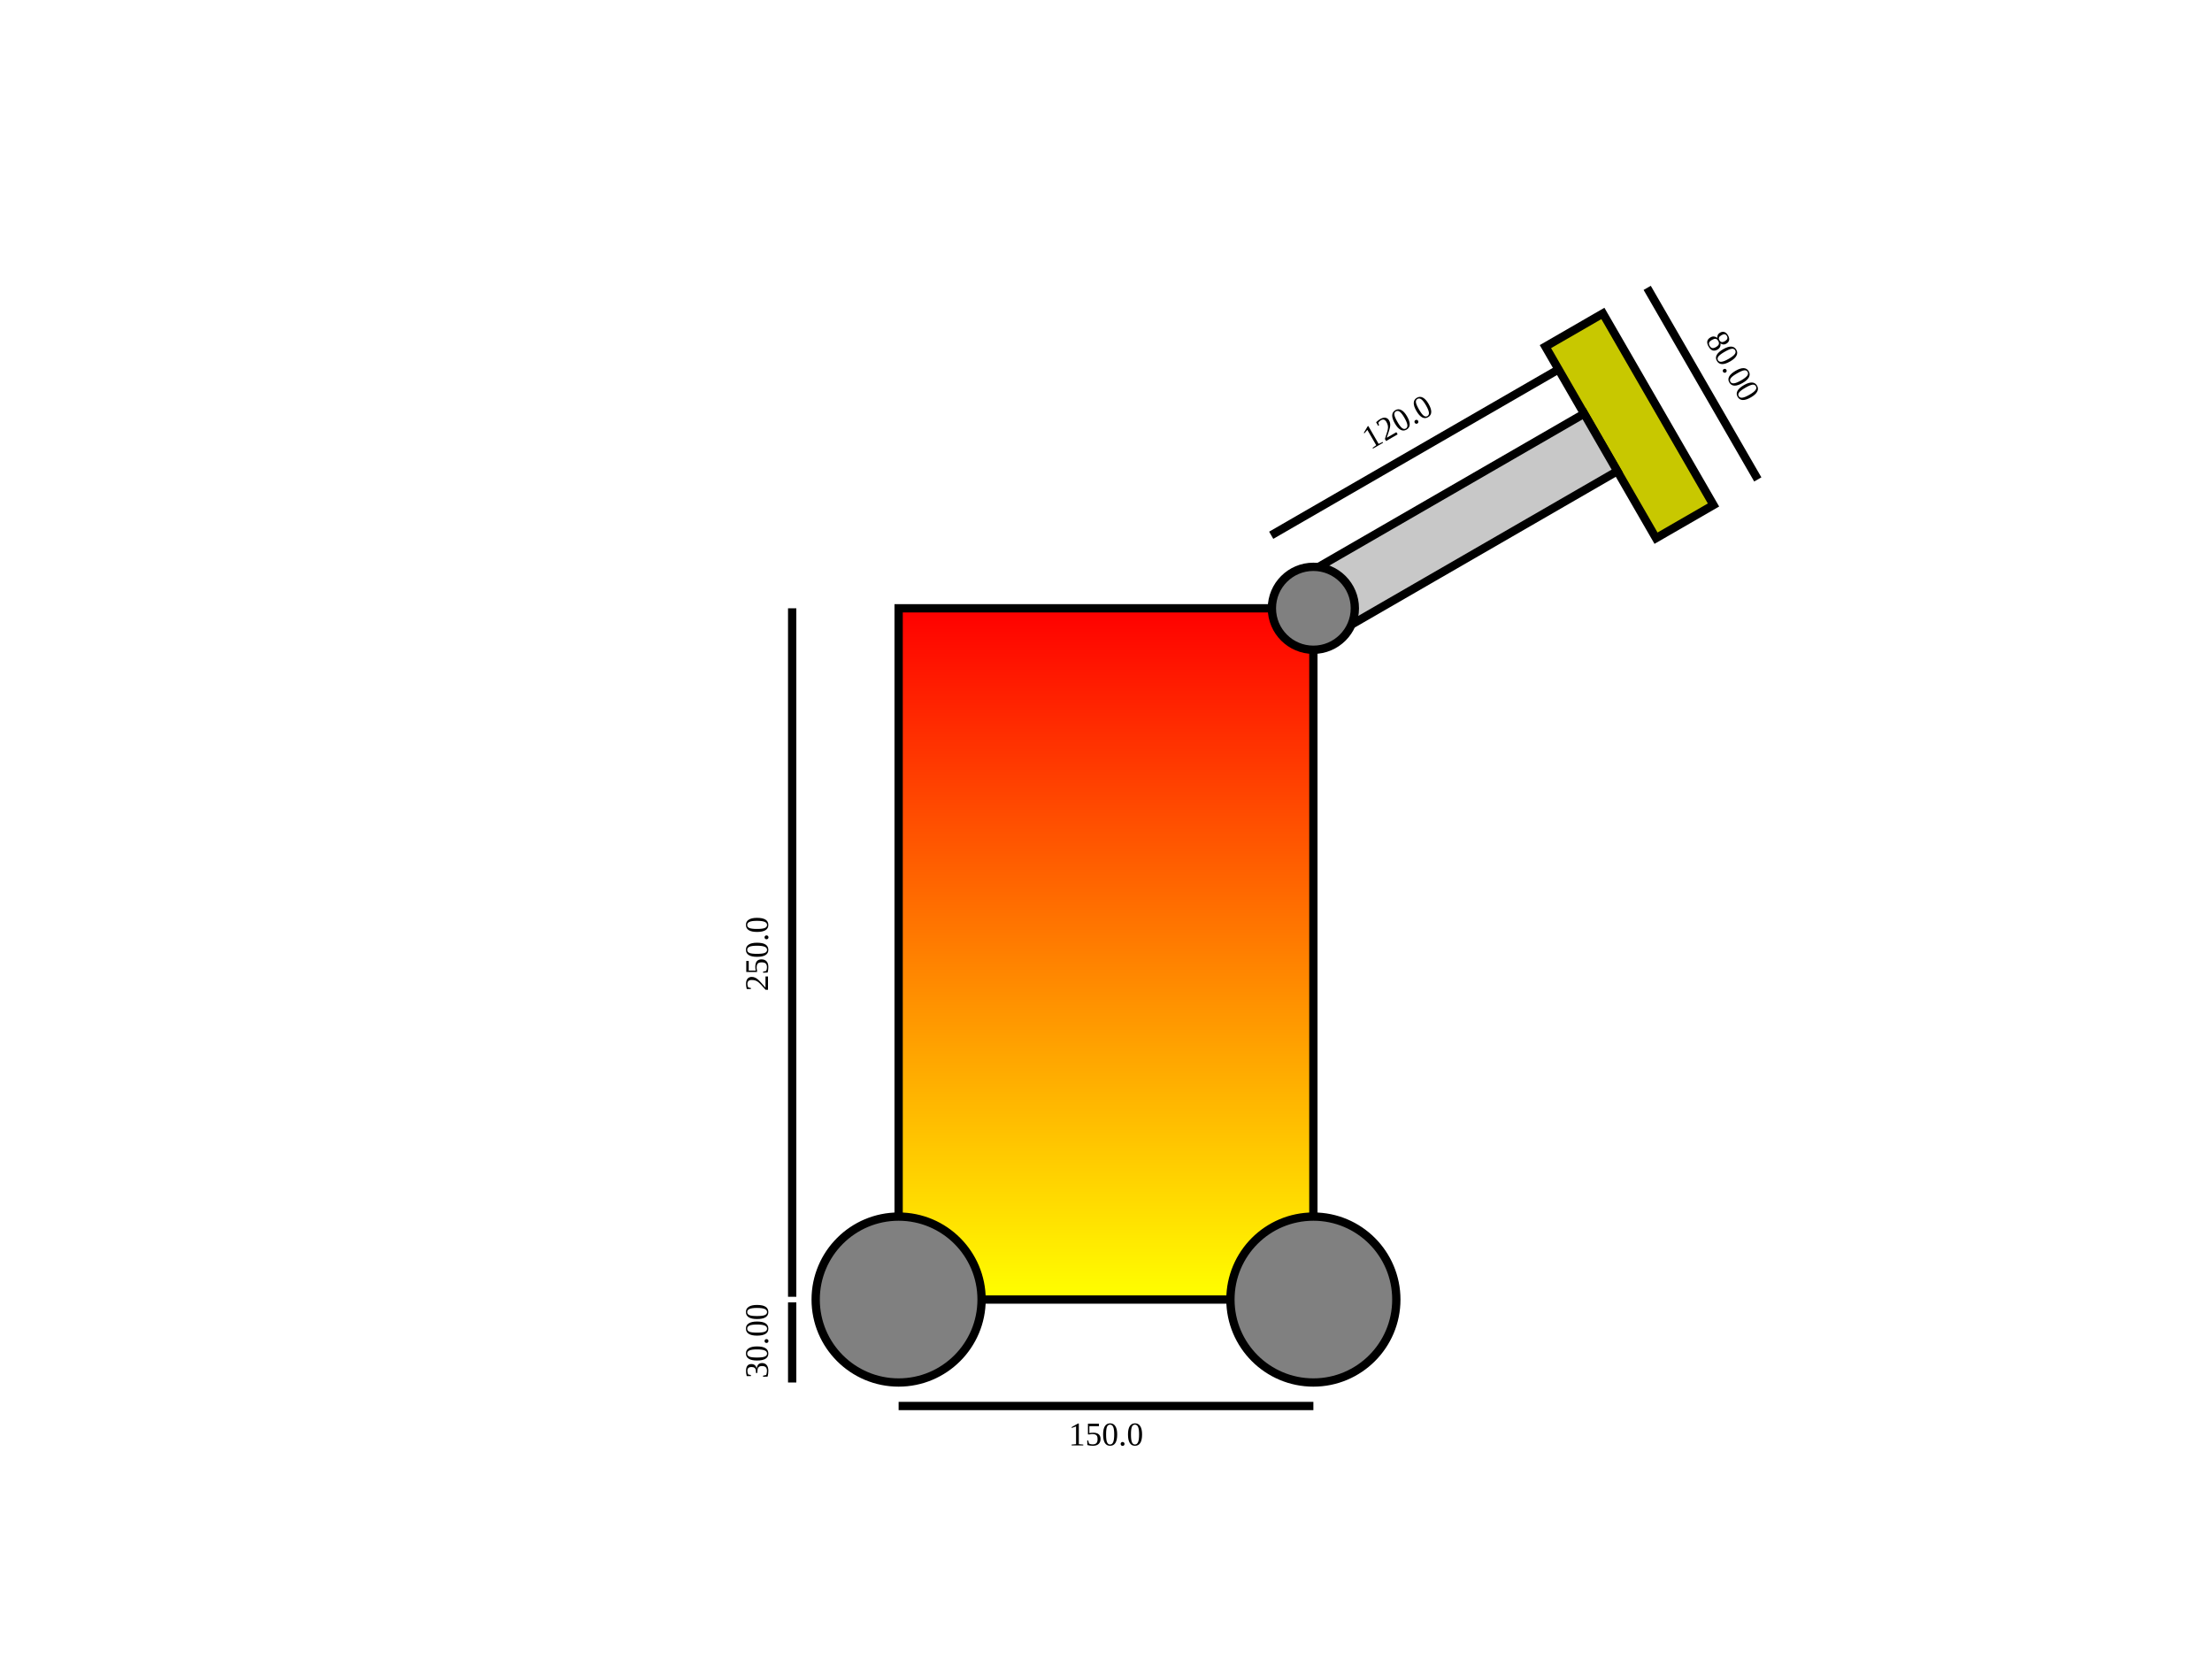
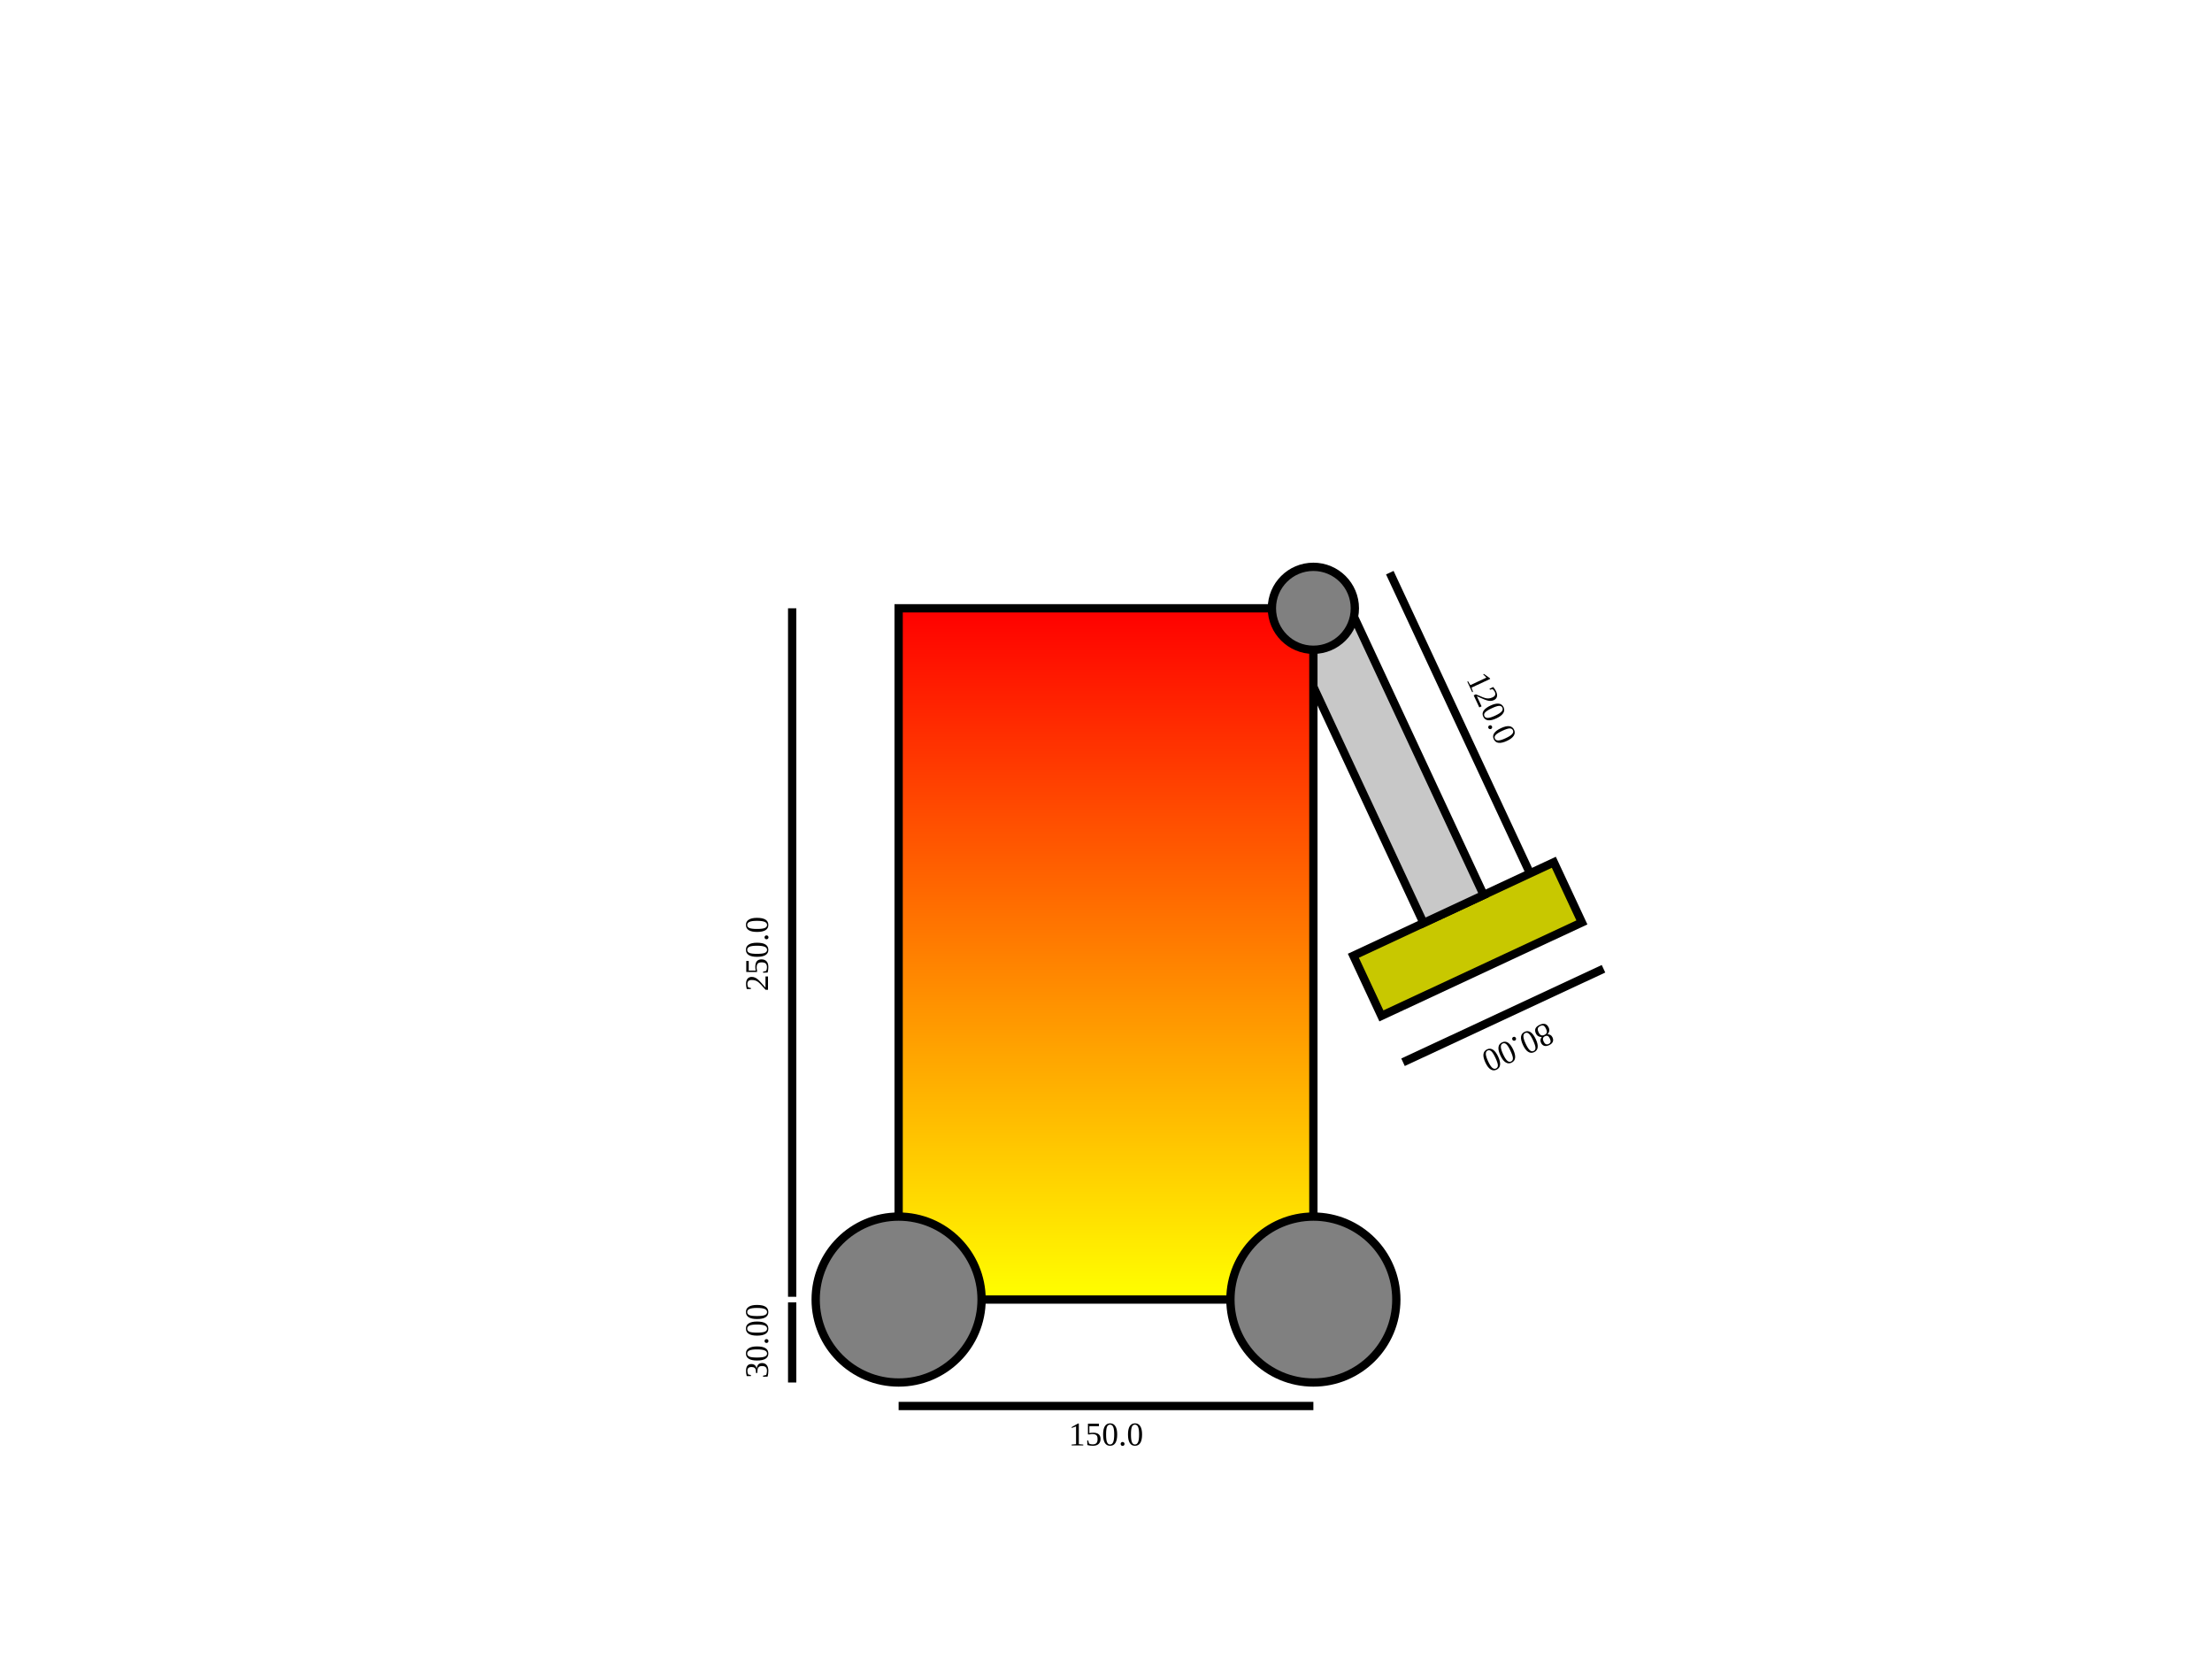
<svg xmlns="http://www.w3.org/2000/svg" width="800" height="600">
-   <g transform="rotate(60, 475, 220)">
+   <g transform="rotate(155, 475, 220)">
    <rect x="435" y="76" width="80" height="24" style="fill:rgb(200,200,0);stroke-width:3;stroke:rgb(0,0,0)" />
    <rect x="463" y="100" width="24" height="120" style="fill:rgb(200,200,200);stroke-width:3;stroke:rgb(0,0,0)" />
  </g>
  <defs>
    <linearGradient id="grad1" x1="0%" y1="0%" x2="0%" y2="100%">
      <stop offset="0%" style="stop-color:rgb(255,0,0);stop-opacity:1" />
      <stop offset="100%" style="stop-color:rgb(255,255,0);stop-opacity:1" />
    </linearGradient>
  </defs>
  <rect x="325" y="220" width="150" height="250" style="fill:url(#grad1);stroke-width:3;stroke:rgb(0,0,0)" />
  <circle cx="325" cy="470" r="30" stroke="black" stroke-width="3" fill="grey" />
  <circle cx="475" cy="470" r="30" stroke="black" stroke-width="3" fill="grey" />
  <circle cx="475" cy="220" r="15" stroke="black" stroke-width="3" fill="grey" />
-   <g transform="rotate(60, 475, 220)">
+   <g transform="rotate(155, 475, 220)">
    <text x="475" y="46" fill="black" dominant-baseline="middle" text-anchor="middle">80.00</text>
    <rect x="435" y="56" width="80" height="3" style="stroke-width:0;stroke:rgb(200,200,200)" />
    <text x="433" y="160" fill="black" dominant-baseline="middle" text-anchor="middle" transform="rotate(270,433,160)">120.0</text>
    <rect x="443" y="100" width="3" height="120" style="stroke-width:0;stroke:rgb(200,200,200)" />
  </g>
  <text x="275" y="345" fill="black" dominant-baseline="middle" text-anchor="middle" transform="rotate(270,275,345)">250.0</text>
  <rect x="285" y="220" width="3" height="249" style="stroke-width:0;stroke:rgb(200,200,200)" />
  <g transform="rotate(270,325,510)">
    <text x="315" y="585" fill="black" dominant-baseline="middle" text-anchor="middle" transform="rotate(90,315,585)">150.0</text>
    <rect x="325" y="510" width="3" height="150" style="stroke-width:0;stroke:rgb(200,200,200)" />
  </g>
  <text x="275" y="485" fill="black" dominant-baseline="middle" text-anchor="middle" transform="rotate(270,275,485)">30.00</text>
  <rect x="285" y="471" width="3" height="29" style="stroke-width:0;stroke:rgb(200,200,200)" />
</svg>
